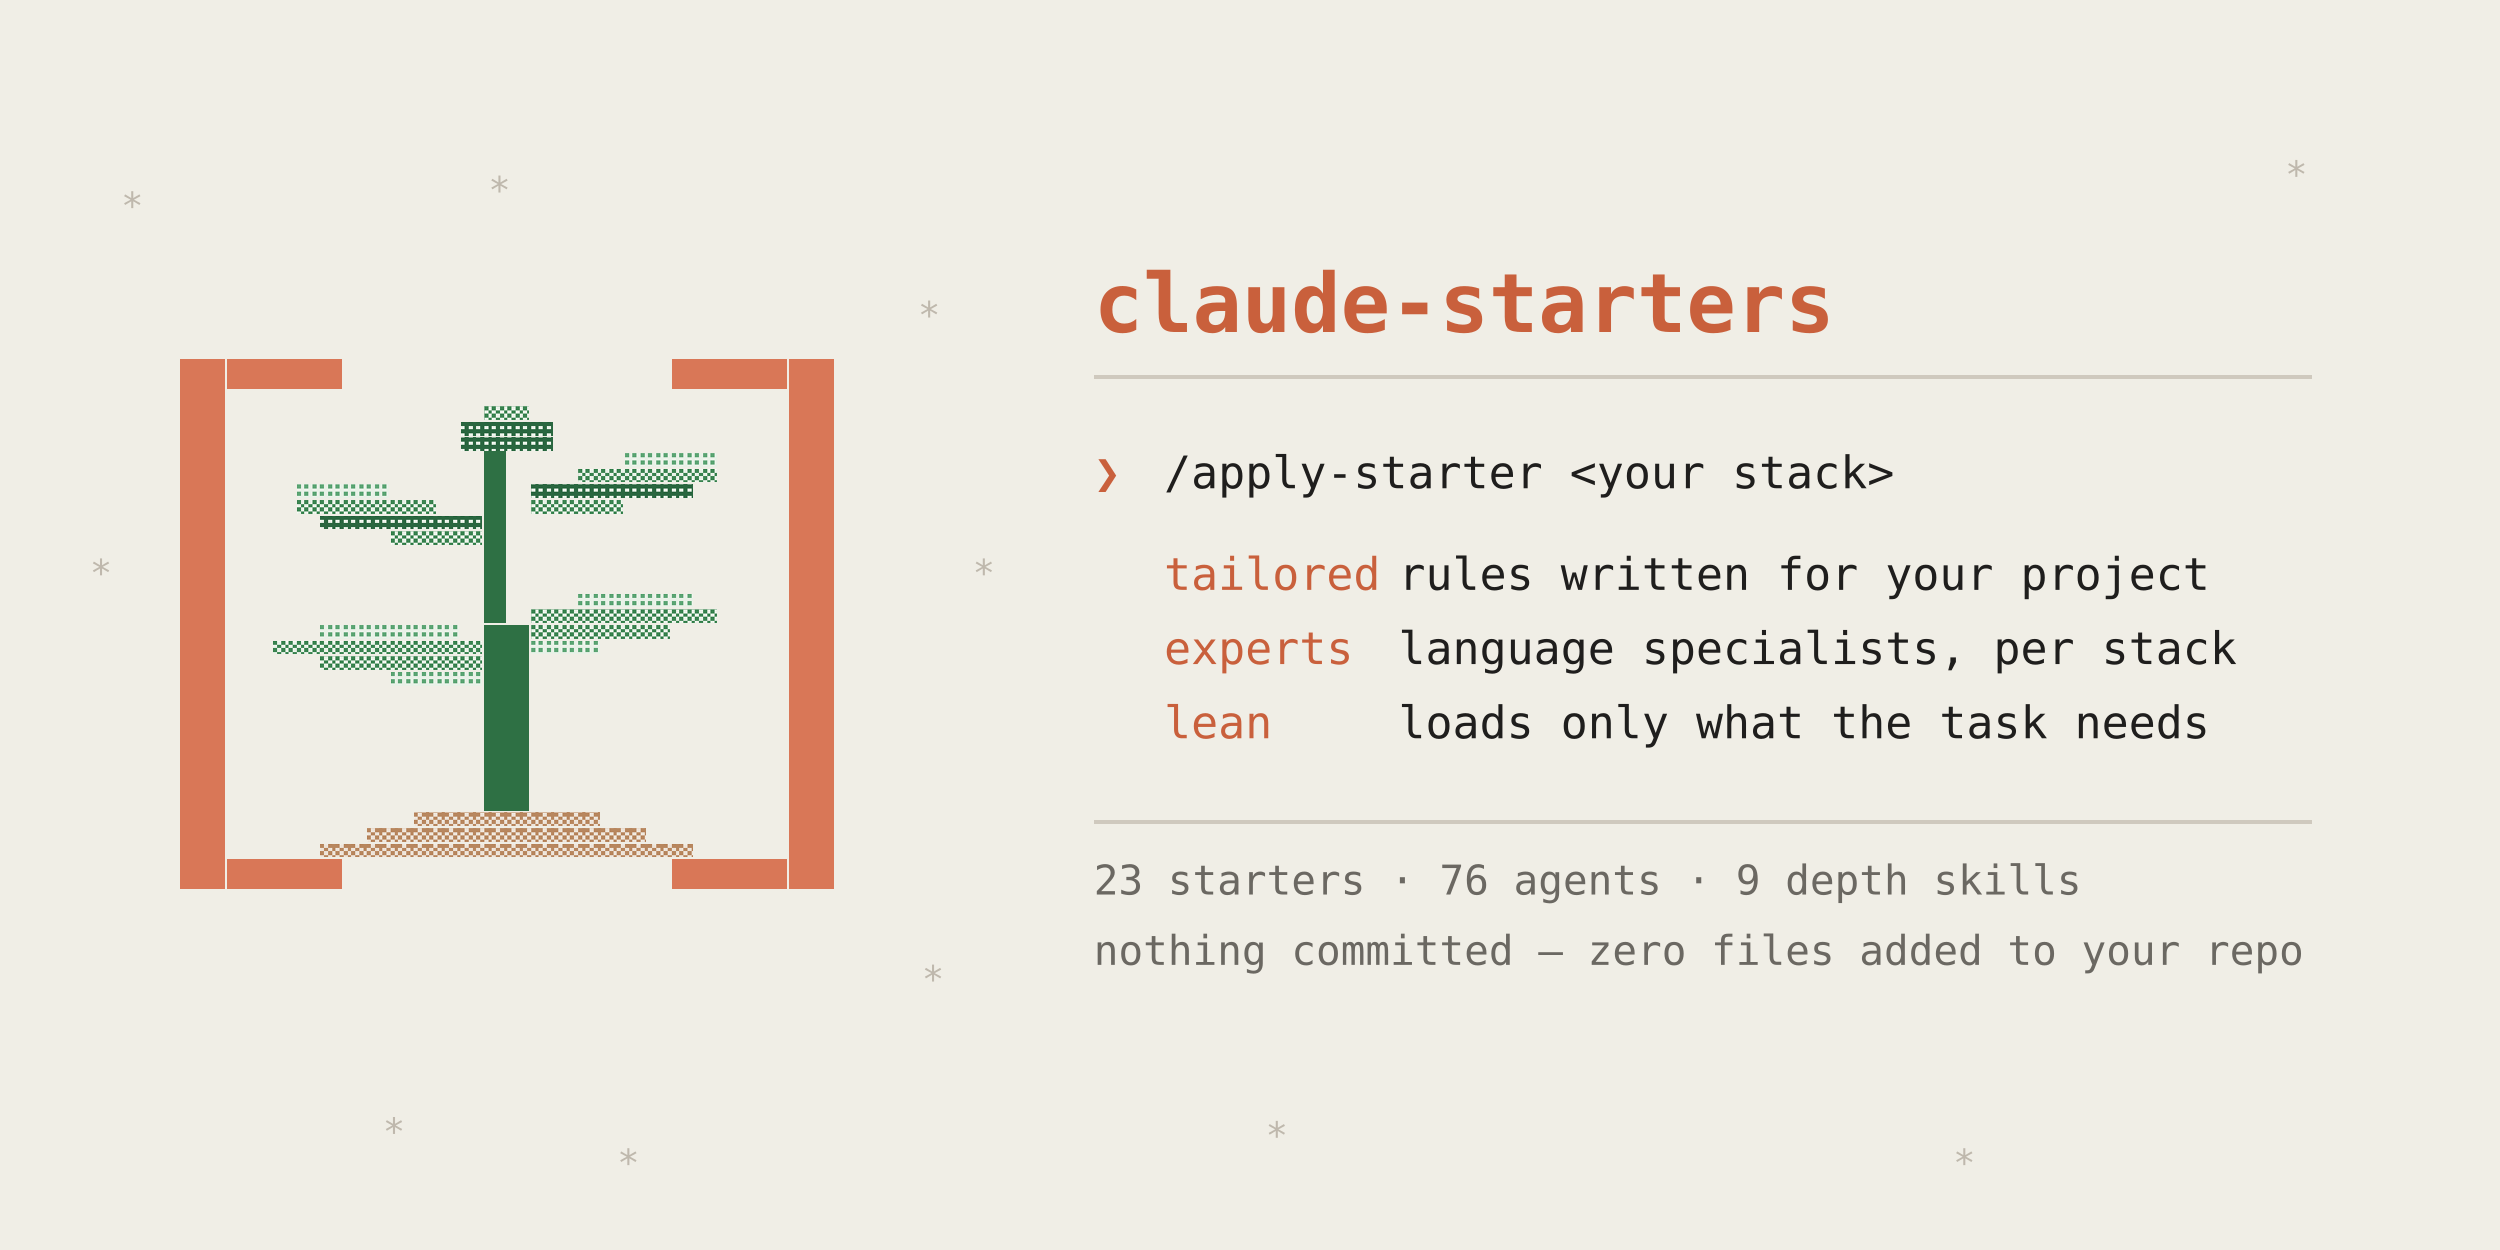
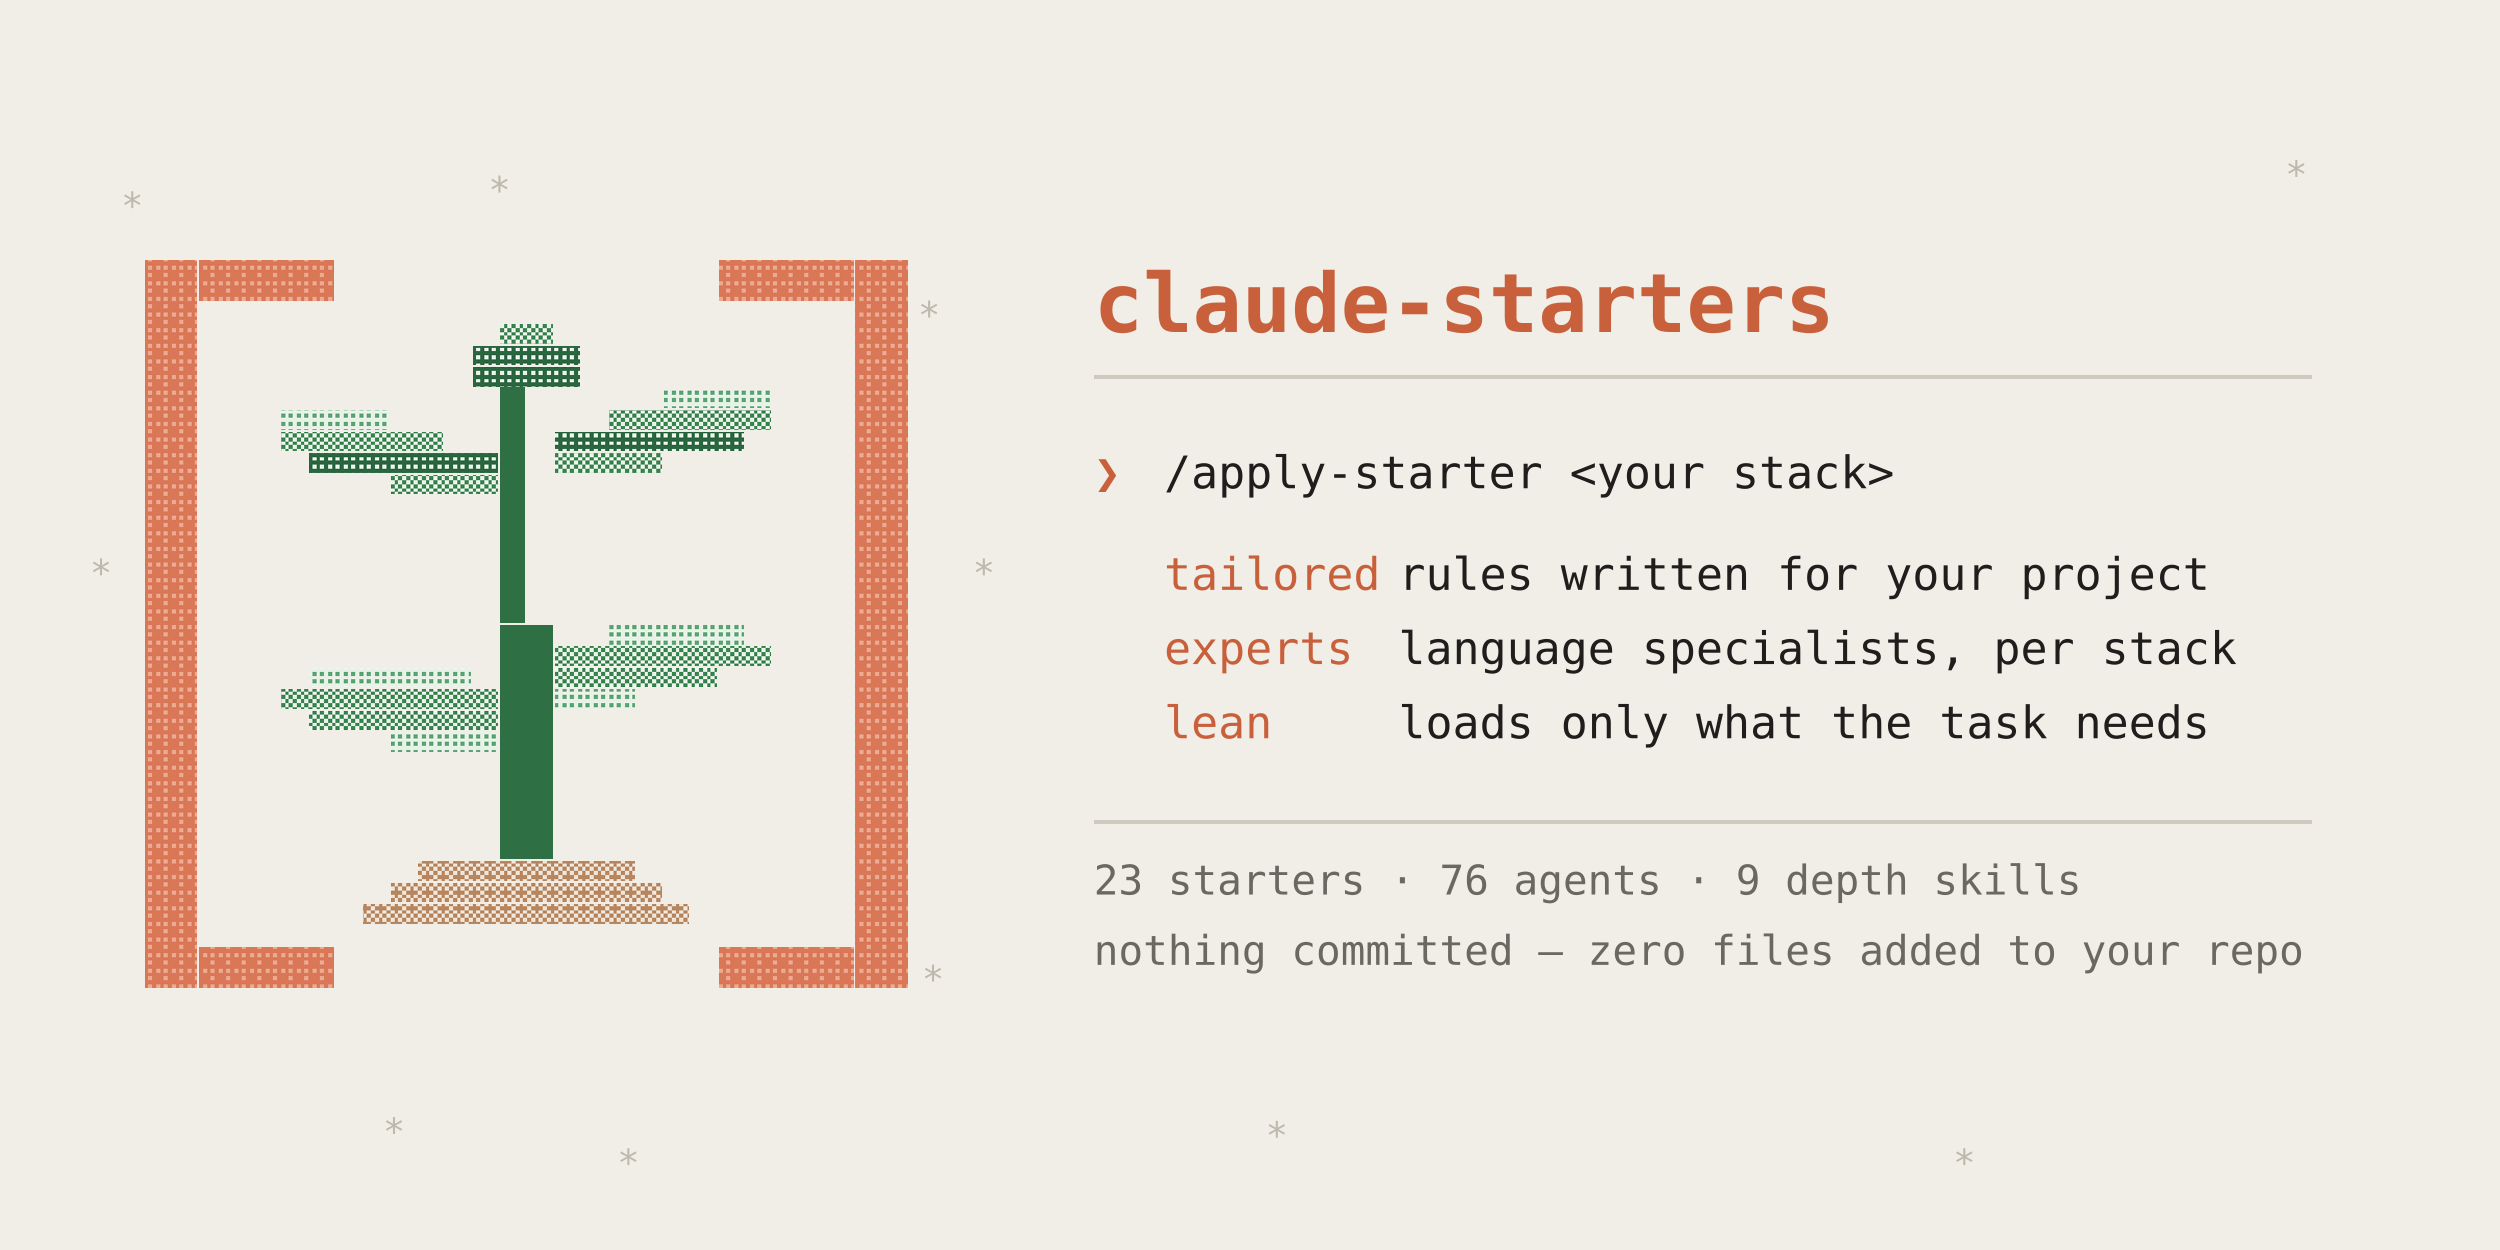
<svg xmlns="http://www.w3.org/2000/svg" viewBox="0 0 1280 640" width="1280" height="640" shape-rendering="crispEdges">
  <defs>
    <pattern id="d25" width="8" height="8" patternUnits="userSpaceOnUse">
      <rect width="8" height="8" fill="#E8F1E7" />
      <rect x="0" y="0" width="2" height="2" fill="#5CA574" />
      <rect x="4" y="0" width="2" height="2" fill="#5CA574" />
      <rect x="0" y="4" width="2" height="2" fill="#5CA574" />
      <rect x="4" y="4" width="2" height="2" fill="#5CA574" />
    </pattern>
    <pattern id="d50" width="8" height="8" patternUnits="userSpaceOnUse">
      <rect width="8" height="8" fill="#E8F1E7" />
      <rect x="0" y="0" width="2" height="2" fill="#3C8552" />
      <rect x="4" y="0" width="2" height="2" fill="#3C8552" />
      <rect x="2" y="2" width="2" height="2" fill="#3C8552" />
      <rect x="6" y="2" width="2" height="2" fill="#3C8552" />
      <rect x="0" y="4" width="2" height="2" fill="#3C8552" />
      <rect x="4" y="4" width="2" height="2" fill="#3C8552" />
      <rect x="2" y="6" width="2" height="2" fill="#3C8552" />
      <rect x="6" y="6" width="2" height="2" fill="#3C8552" />
    </pattern>
    <pattern id="d75" width="8" height="8" patternUnits="userSpaceOnUse">
      <rect width="8" height="8" fill="#E8F1E7" />
      <rect x="0" y="0" width="2" height="2" fill="#2A6740" />
      <rect x="2" y="0" width="2" height="2" fill="#2A6740" />
      <rect x="4" y="0" width="2" height="2" fill="#2A6740" />
      <rect x="6" y="0" width="2" height="2" fill="#2A6740" />
      <rect x="2" y="2" width="2" height="2" fill="#2A6740" />
      <rect x="6" y="2" width="2" height="2" fill="#2A6740" />
      <rect x="0" y="4" width="2" height="2" fill="#2A6740" />
      <rect x="2" y="4" width="2" height="2" fill="#2A6740" />
      <rect x="4" y="4" width="2" height="2" fill="#2A6740" />
      <rect x="6" y="4" width="2" height="2" fill="#2A6740" />
      <rect x="2" y="6" width="2" height="2" fill="#2A6740" />
      <rect x="6" y="6" width="2" height="2" fill="#2A6740" />
    </pattern>
    <pattern id="soil" width="8" height="8" patternUnits="userSpaceOnUse">
      <rect width="8" height="8" fill="#EDE3D8" />
      <rect x="0" y="0" width="2" height="2" fill="#B8875F" />
      <rect x="2" y="0" width="2" height="2" fill="#B8875F" />
      <rect x="4" y="0" width="2" height="2" fill="#B8875F" />
      <rect x="2" y="2" width="2" height="2" fill="#B8875F" />
      <rect x="6" y="2" width="2" height="2" fill="#B8875F" />
      <rect x="0" y="4" width="2" height="2" fill="#B8875F" />
      <rect x="4" y="4" width="2" height="2" fill="#B8875F" />
      <rect x="2" y="6" width="2" height="2" fill="#B8875F" />
      <rect x="6" y="6" width="2" height="2" fill="#B8875F" />
    </pattern>
+     <pattern id="brace" width="8" height="8" patternUnits="userSpaceOnUse">
+       <rect width="8" height="8" fill="#D97757" />
+       <rect x="0" y="0" width="2" height="2" fill="#EBA98F" />
+       <rect x="4" y="0" width="2" height="2" fill="#EBA98F" />
+       <rect x="4" y="4" width="2" height="2" fill="#EBA98F" />
+     </pattern>
  </defs>
  <rect width="1280" height="640" fill="#F0EEE6" />
  <text x="62" y="112" font-family="Menlo, monospace" font-size="19" fill="#B9B2A6" opacity="0.9">*</text>
  <text x="250" y="104" font-family="Menlo, monospace" font-size="19" fill="#B9B2A6" opacity="0.9">*</text>
  <text x="470" y="168" font-family="Menlo, monospace" font-size="19" fill="#B9B2A6" opacity="0.9">*</text>
  <text x="498" y="300" font-family="Menlo, monospace" font-size="19" fill="#B9B2A6" opacity="0.9">*</text>
  <text x="46" y="300" font-family="Menlo, monospace" font-size="19" fill="#B9B2A6" opacity="0.9">*</text>
  <text x="472" y="508" font-family="Menlo, monospace" font-size="19" fill="#B9B2A6" opacity="0.9">*</text>
  <text x="196" y="586" font-family="Menlo, monospace" font-size="19" fill="#B9B2A6" opacity="0.9">*</text>
  <text x="648" y="588" font-family="Menlo, monospace" font-size="19" fill="#B9B2A6" opacity="0.9">*</text>
  <text x="1000" y="602" font-family="Menlo, monospace" font-size="19" fill="#B9B2A6" opacity="0.9">*</text>
  <text x="1170" y="96" font-family="Menlo, monospace" font-size="19" fill="#B9B2A6" opacity="0.9">*</text>
  <text x="316" y="602" font-family="Menlo, monospace" font-size="19" fill="#B9B2A6" opacity="0.9">*</text>
-   <rect x="92" y="184" width="23" height="271" fill="#D97757" />
-   <rect x="404" y="184" width="23" height="271" fill="#D97757" />
-   <rect x="116" y="184" width="59" height="15" fill="#D97757" />
-   <rect x="344" y="184" width="59" height="15" fill="#D97757" />
-   <rect x="116" y="440" width="59" height="15" fill="#D97757" />
-   <rect x="344" y="440" width="59" height="15" fill="#D97757" />
-   <rect x="248" y="224" width="11" height="95" fill="#2E7044" />
-   <rect x="248" y="320" width="23" height="95" fill="#2E7044" />
-   <rect x="248" y="208" width="23" height="7" fill="url(#d50)" />
-   <rect x="236" y="216" width="47" height="7" fill="url(#d75)" />
-   <rect x="236" y="224" width="47" height="7" fill="url(#d75)" />
-   <rect x="320" y="232" width="47" height="7" fill="url(#d25)" />
-   <rect x="296" y="240" width="71" height="7" fill="url(#d50)" />
-   <rect x="272" y="248" width="83" height="7" fill="url(#d75)" />
-   <rect x="272" y="256" width="47" height="7" fill="url(#d50)" />
-   <rect x="152" y="248" width="47" height="7" fill="url(#d25)" />
-   <rect x="152" y="256" width="71" height="7" fill="url(#d50)" />
-   <rect x="164" y="264" width="83" height="7" fill="url(#d75)" />
-   <rect x="200" y="272" width="47" height="7" fill="url(#d50)" />
-   <rect x="296" y="304" width="59" height="7" fill="url(#d25)" />
-   <rect x="272" y="312" width="95" height="7" fill="url(#d50)" />
-   <rect x="272" y="320" width="71" height="7" fill="url(#d50)" />
-   <rect x="272" y="328" width="35" height="7" fill="url(#d25)" />
-   <rect x="164" y="320" width="71" height="7" fill="url(#d25)" />
-   <rect x="140" y="328" width="107" height="7" fill="url(#d50)" />
-   <rect x="164" y="336" width="83" height="7" fill="url(#d50)" />
-   <rect x="200" y="344" width="47" height="7" fill="url(#d25)" />
-   <rect x="212" y="416" width="95" height="7" fill="url(#soil)" />
-   <rect x="188" y="424" width="143" height="7" fill="url(#soil)" />
-   <rect x="164" y="432" width="191" height="7" fill="url(#soil)" />
+   <rect x="74" y="133" width="27" height="373" fill="url(#brace)" />
+   <rect x="438" y="133" width="27" height="373" fill="url(#brace)" />
+   <rect x="102" y="133" width="69" height="21" fill="url(#brace)" />
+   <rect x="368" y="133" width="69" height="21" fill="url(#brace)" />
+   <rect x="102" y="485" width="69" height="21" fill="url(#brace)" />
+   <rect x="368" y="485" width="69" height="21" fill="url(#brace)" />
+   <rect x="256" y="188" width="13" height="131" fill="#2E7044" />
+   <rect x="256" y="320" width="27" height="120" fill="#2E7044" />
+   <rect x="256" y="166" width="27" height="10" fill="url(#d50)" />
+   <rect x="242" y="177" width="55" height="10" fill="url(#d75)" />
+   <rect x="242" y="188" width="55" height="10" fill="url(#d75)" />
+   <rect x="340" y="199" width="55" height="10" fill="url(#d25)" />
+   <rect x="312" y="210" width="83" height="10" fill="url(#d50)" />
+   <rect x="284" y="221" width="97" height="10" fill="url(#d75)" />
+   <rect x="284" y="232" width="55" height="10" fill="url(#d50)" />
+   <rect x="144" y="210" width="55" height="10" fill="url(#d25)" />
+   <rect x="144" y="221" width="83" height="10" fill="url(#d50)" />
+   <rect x="158" y="232" width="97" height="10" fill="url(#d75)" />
+   <rect x="200" y="243" width="55" height="10" fill="url(#d50)" />
+   <rect x="312" y="320" width="69" height="10" fill="url(#d25)" />
+   <rect x="284" y="331" width="111" height="10" fill="url(#d50)" />
+   <rect x="284" y="342" width="83" height="10" fill="url(#d50)" />
+   <rect x="284" y="353" width="41" height="10" fill="url(#d25)" />
+   <rect x="158" y="342" width="83" height="10" fill="url(#d25)" />
+   <rect x="144" y="353" width="111" height="10" fill="url(#d50)" />
+   <rect x="158" y="364" width="97" height="10" fill="url(#d50)" />
+   <rect x="200" y="375" width="55" height="10" fill="url(#d25)" />
+   <rect x="214" y="441" width="111" height="10" fill="url(#soil)" />
+   <rect x="200" y="452" width="139" height="10" fill="url(#soil)" />
+   <rect x="186" y="463" width="167" height="10" fill="url(#soil)" />
  <g font-family="Menlo, ui-monospace, monospace">
    <text x="560" y="170" font-size="42" font-weight="700" fill="#C9603C">claude-starters</text>
    <rect x="560" y="192" width="624" height="2" fill="#CFC9BE" />
    <g font-size="23">
      <text x="560" y="250" fill="#C9603C">❯</text>
      <text x="596" y="250" fill="#1F1E1D">/apply-starter &lt;your stack&gt;</text>
      <text x="596" y="302" fill="#C9603C">tailored</text>
      <text x="716" y="302" fill="#1F1E1D">rules written for your project</text>
      <text x="596" y="340" fill="#C9603C">experts</text>
      <text x="716" y="340" fill="#1F1E1D">language specialists, per stack</text>
      <text x="596" y="378" fill="#C9603C">lean</text>
      <text x="716" y="378" fill="#1F1E1D">loads only what the task needs</text>
    </g>
    <rect x="560" y="420" width="624" height="2" fill="#CFC9BE" />
    <g font-size="21" fill="#6B6862">
      <text x="560" y="458">23 starters · 76 agents · 9 depth skills</text>
      <text x="560" y="494">nothing committed — zero files added to your repo</text>
    </g>
  </g>
</svg>
